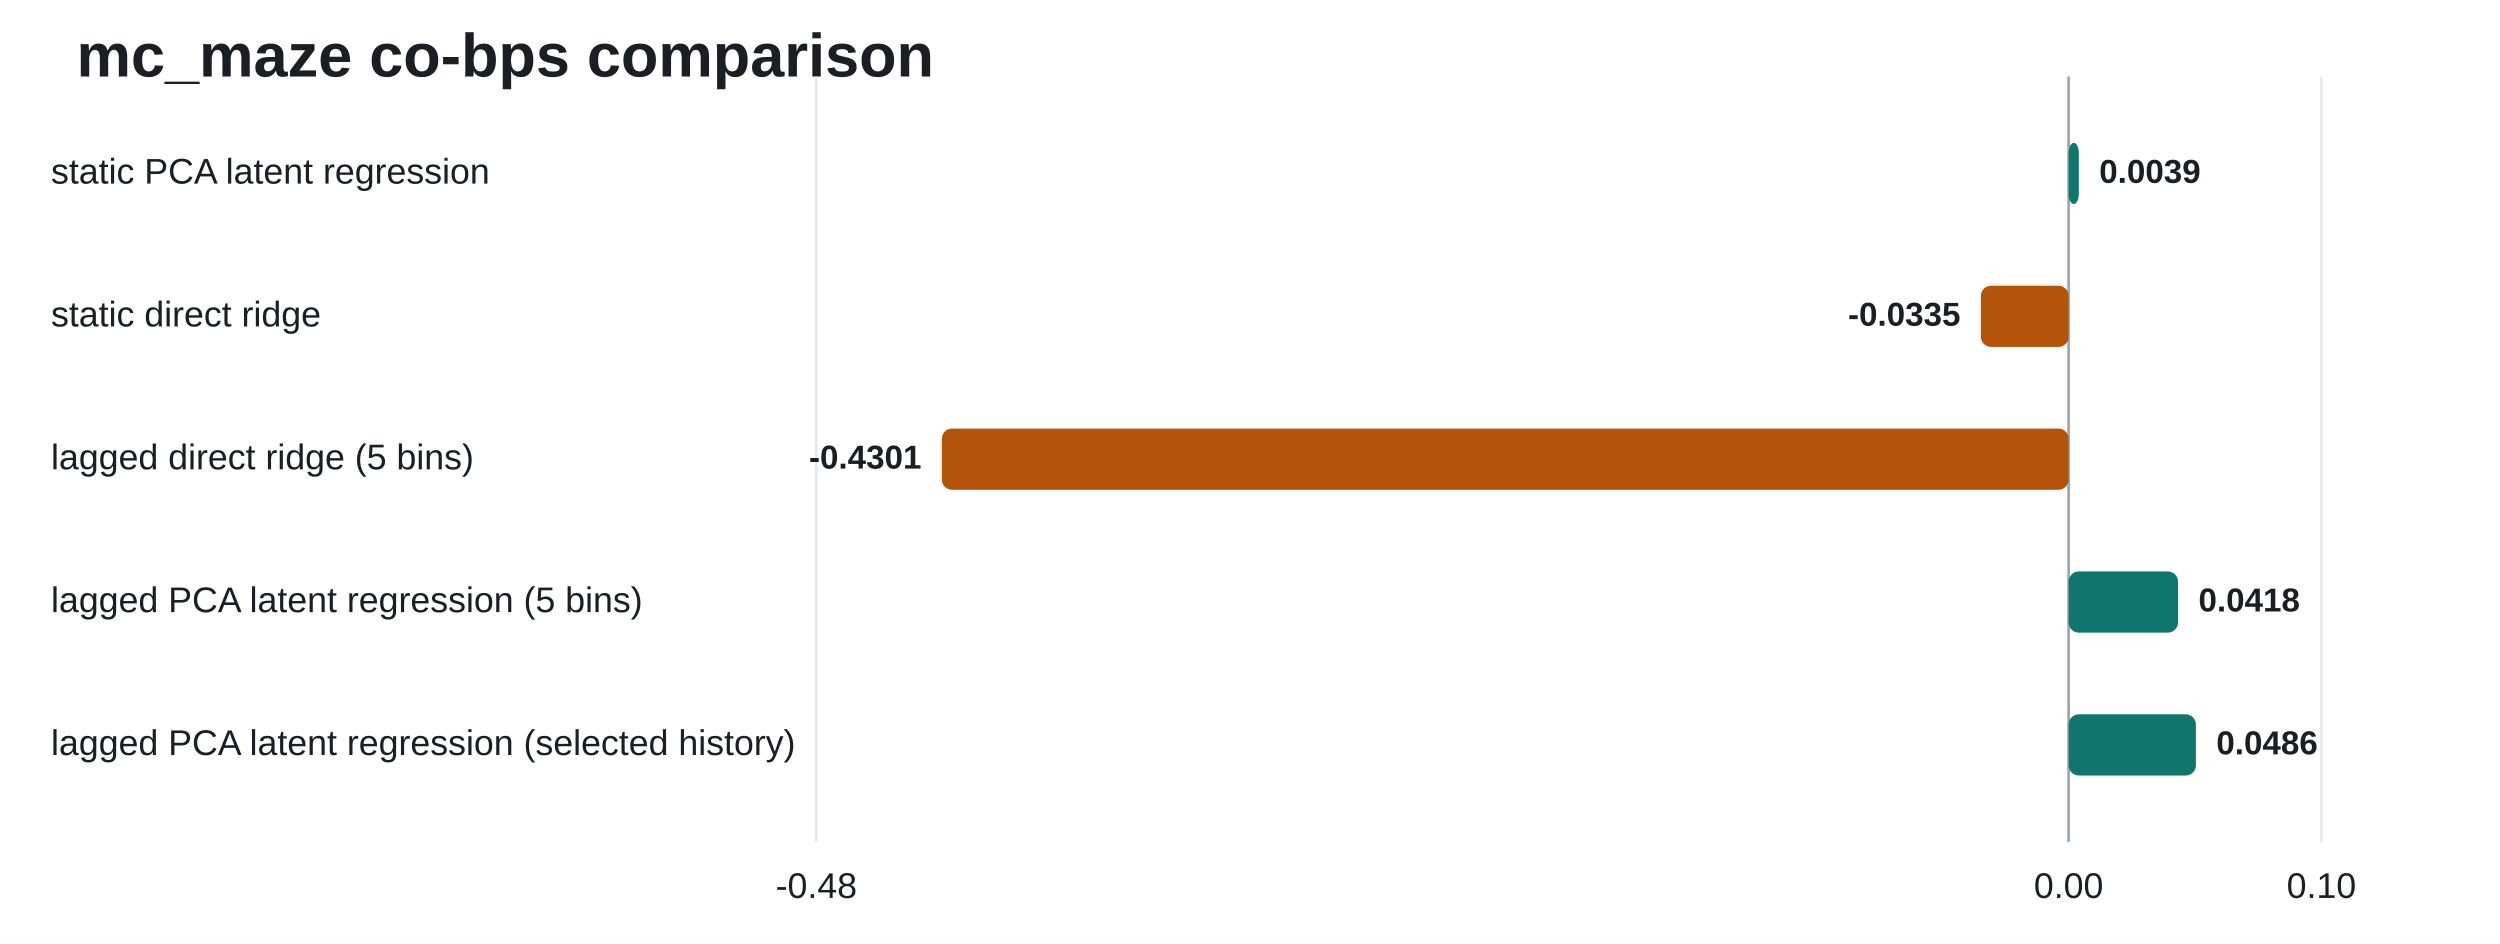
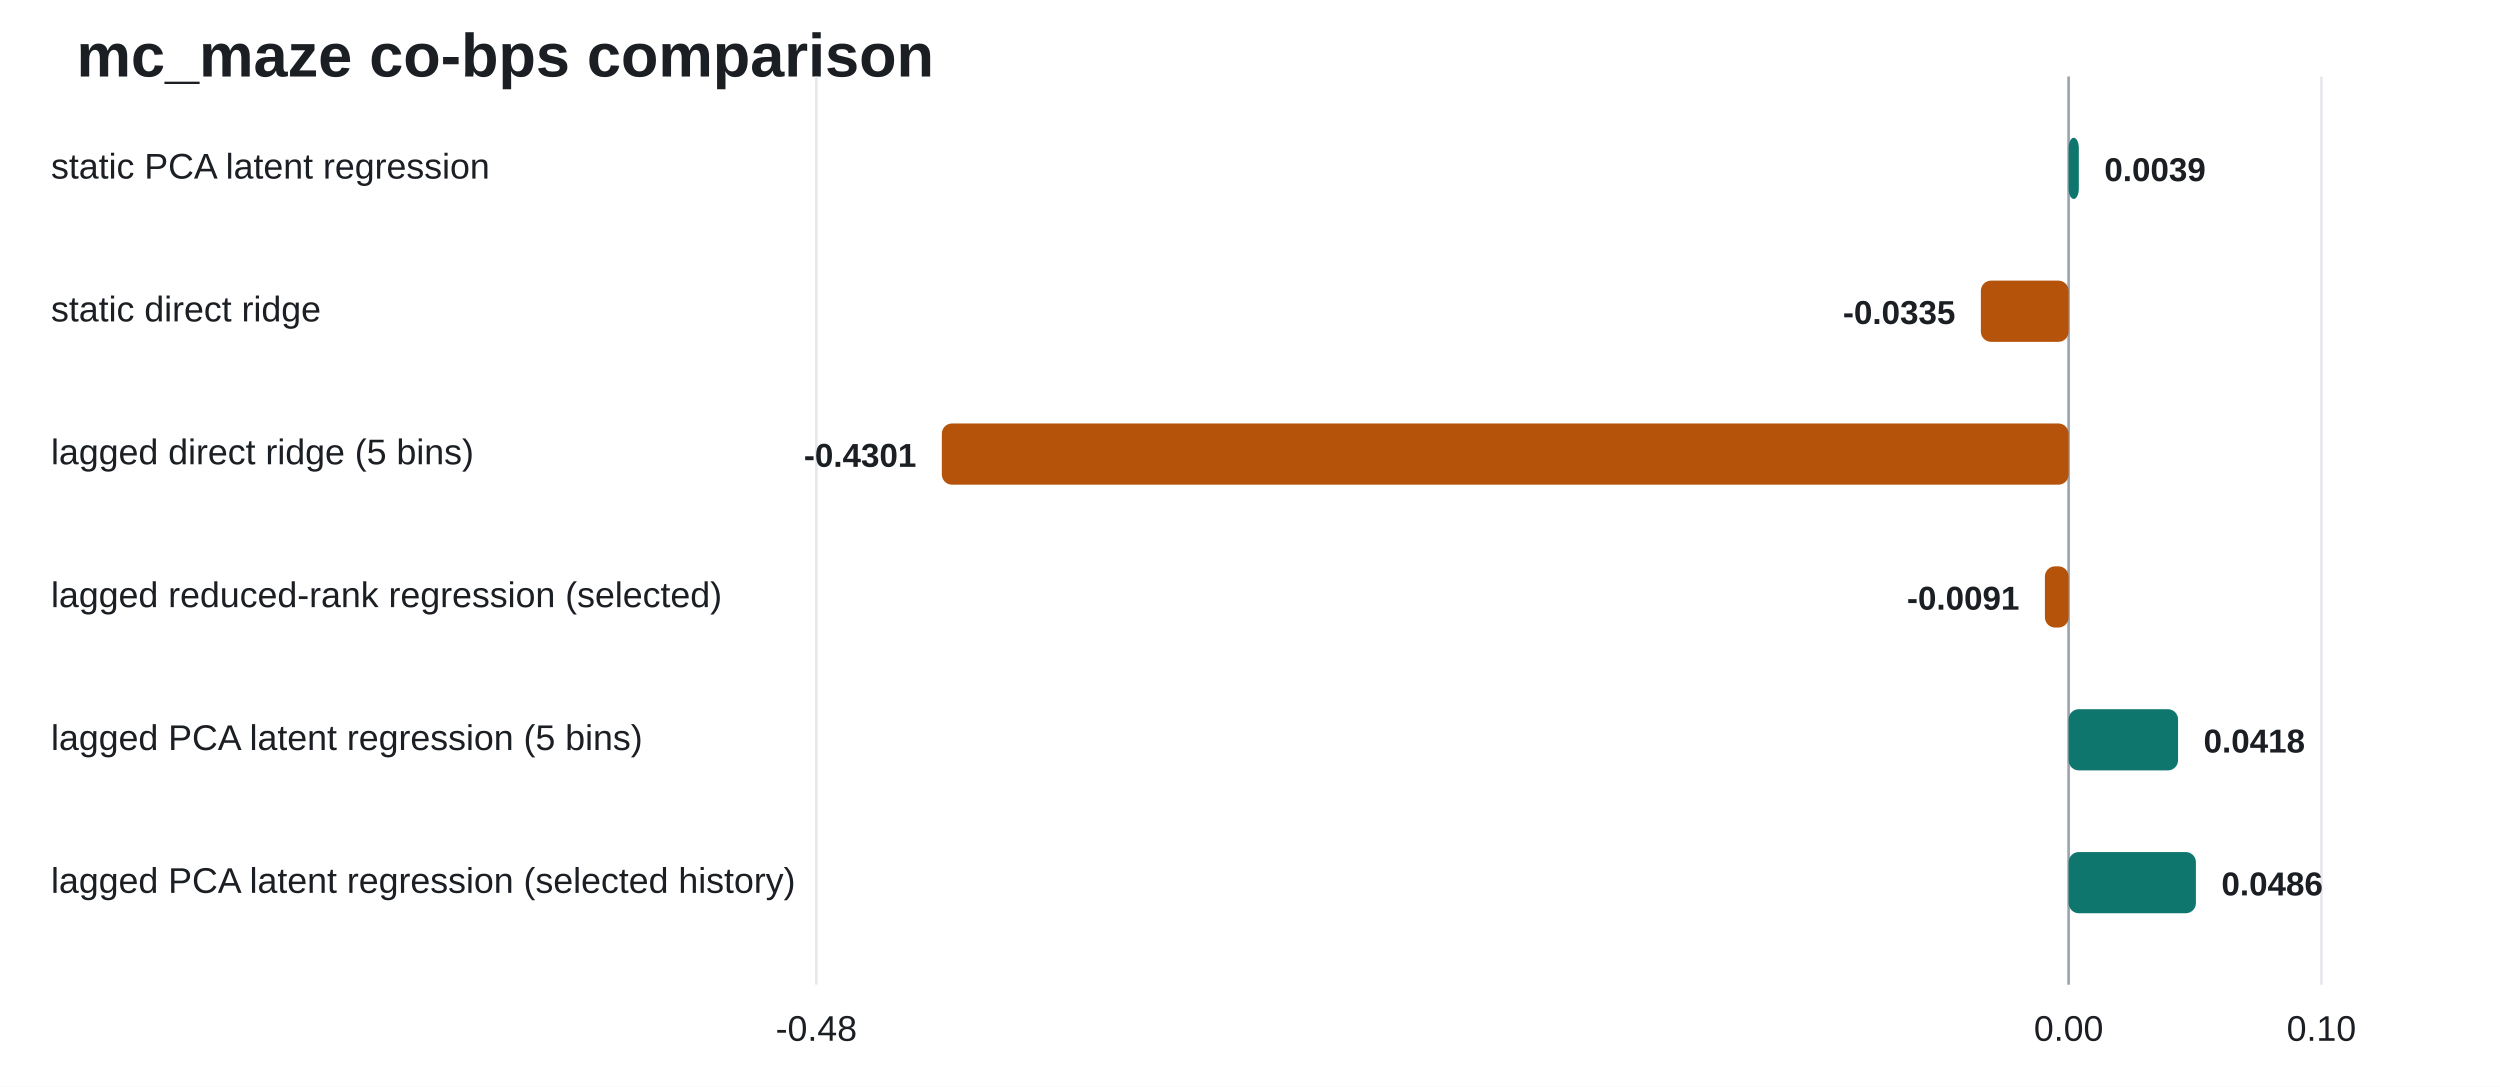
- <svg xmlns="http://www.w3.org/2000/svg" width="980" height="370" viewBox="0 0 980 370">
+ <svg xmlns="http://www.w3.org/2000/svg" width="980" height="426" viewBox="0 0 980 426">
  <style>
text { font-family: Arial, Helvetica, sans-serif; fill: #1b1f24; }
.title { font-size: 24px; font-weight: 700; }
.label { font-size: 14px; }
.value { font-size: 13px; font-weight: 600; }
.axis { stroke: #9aa4af; stroke-width: 1; }
.grid { stroke: #e5e7eb; stroke-width: 1; }
</style>
  <rect width="100%" height="100%" fill="#ffffff" />
  <text class="title" x="30" y="30">mc_maze co-bps comparison</text>
-   <line class="grid" x1="320.0" y1="30" x2="320.0" y2="330" />
-   <text class="label" x="320.0" y="352" text-anchor="middle">-0.48</text>
-   <line class="grid" x1="810.9" y1="30" x2="810.9" y2="330" />
-   <text class="label" x="810.9" y="352" text-anchor="middle">0.00</text>
-   <line class="grid" x1="910.0" y1="30" x2="910.0" y2="330" />
-   <text class="label" x="910.0" y="352" text-anchor="middle">0.10</text>
-   <line class="axis" x1="810.9" y1="30" x2="810.9" y2="330" />
-   <text class="label" x="20" y="68.0" dominant-baseline="middle">static PCA latent regression</text>
-   <rect x="810.9" y="56.0" width="4.0" height="24" rx="4" fill="#0f766e" />
-   <text class="value" x="822.9" y="68.0" dominant-baseline="middle" text-anchor="start">0.0039</text>
-   <text class="label" x="20" y="124.0" dominant-baseline="middle">static direct ridge</text>
-   <rect x="776.5" y="112.0" width="34.4" height="24" rx="4" fill="#b45309" />
-   <text class="value" x="768.5" y="124.0" dominant-baseline="middle" text-anchor="end">-0.0335</text>
-   <text class="label" x="20" y="180.0" dominant-baseline="middle">lagged direct ridge (5 bins)</text>
-   <rect x="369.2" y="168.0" width="441.7" height="24" rx="4" fill="#b45309" />
-   <text class="value" x="361.2" y="180.0" dominant-baseline="middle" text-anchor="end">-0.4301</text>
-   <text class="label" x="20" y="236.0" dominant-baseline="middle">lagged PCA latent regression (5 bins)</text>
-   <rect x="810.9" y="224.0" width="42.9" height="24" rx="4" fill="#0f766e" />
-   <text class="value" x="861.8" y="236.0" dominant-baseline="middle" text-anchor="start">0.0418</text>
-   <text class="label" x="20" y="292.0" dominant-baseline="middle">lagged PCA latent regression (selected history)</text>
-   <rect x="810.9" y="280.0" width="49.9" height="24" rx="4" fill="#0f766e" />
-   <text class="value" x="868.8" y="292.0" dominant-baseline="middle" text-anchor="start">0.0486</text>
+   <line class="grid" x1="320.0" y1="30" x2="320.0" y2="386" />
+   <text class="label" x="320.0" y="408" text-anchor="middle">-0.48</text>
+   <line class="grid" x1="810.9" y1="30" x2="810.9" y2="386" />
+   <text class="label" x="810.9" y="408" text-anchor="middle">0.00</text>
+   <line class="grid" x1="910.0" y1="30" x2="910.0" y2="386" />
+   <text class="label" x="910.0" y="408" text-anchor="middle">0.10</text>
+   <line class="axis" x1="810.9" y1="30" x2="810.9" y2="386" />
+   <text class="label" x="20" y="70">static PCA latent regression</text>
+   <rect x="810.9" y="54" width="4.0" height="24" rx="4" fill="#0f766e" />
+   <text class="value" x="824.9" y="71" text-anchor="start">0.0039</text>
+   <text class="label" x="20" y="126">static direct ridge</text>
+   <rect x="776.5" y="110" width="34.4" height="24" rx="4" fill="#b45309" />
+   <text class="value" x="766.5" y="127" text-anchor="end">-0.0335</text>
+   <text class="label" x="20" y="182">lagged direct ridge (5 bins)</text>
+   <rect x="369.2" y="166" width="441.7" height="24" rx="4" fill="#b45309" />
+   <text class="value" x="359.2" y="183" text-anchor="end">-0.4301</text>
+   <text class="label" x="20" y="238">lagged reduced-rank regression (selected)</text>
+   <rect x="801.6" y="222" width="9.3" height="24" rx="4" fill="#b45309" />
+   <text class="value" x="791.6" y="239" text-anchor="end">-0.0091</text>
+   <text class="label" x="20" y="294">lagged PCA latent regression (5 bins)</text>
+   <rect x="810.9" y="278" width="42.9" height="24" rx="4" fill="#0f766e" />
+   <text class="value" x="863.8" y="295" text-anchor="start">0.0418</text>
+   <text class="label" x="20" y="350">lagged PCA latent regression (selected history)</text>
+   <rect x="810.9" y="334" width="49.9" height="24" rx="4" fill="#0f766e" />
+   <text class="value" x="870.8" y="351" text-anchor="start">0.0486</text>
</svg>
